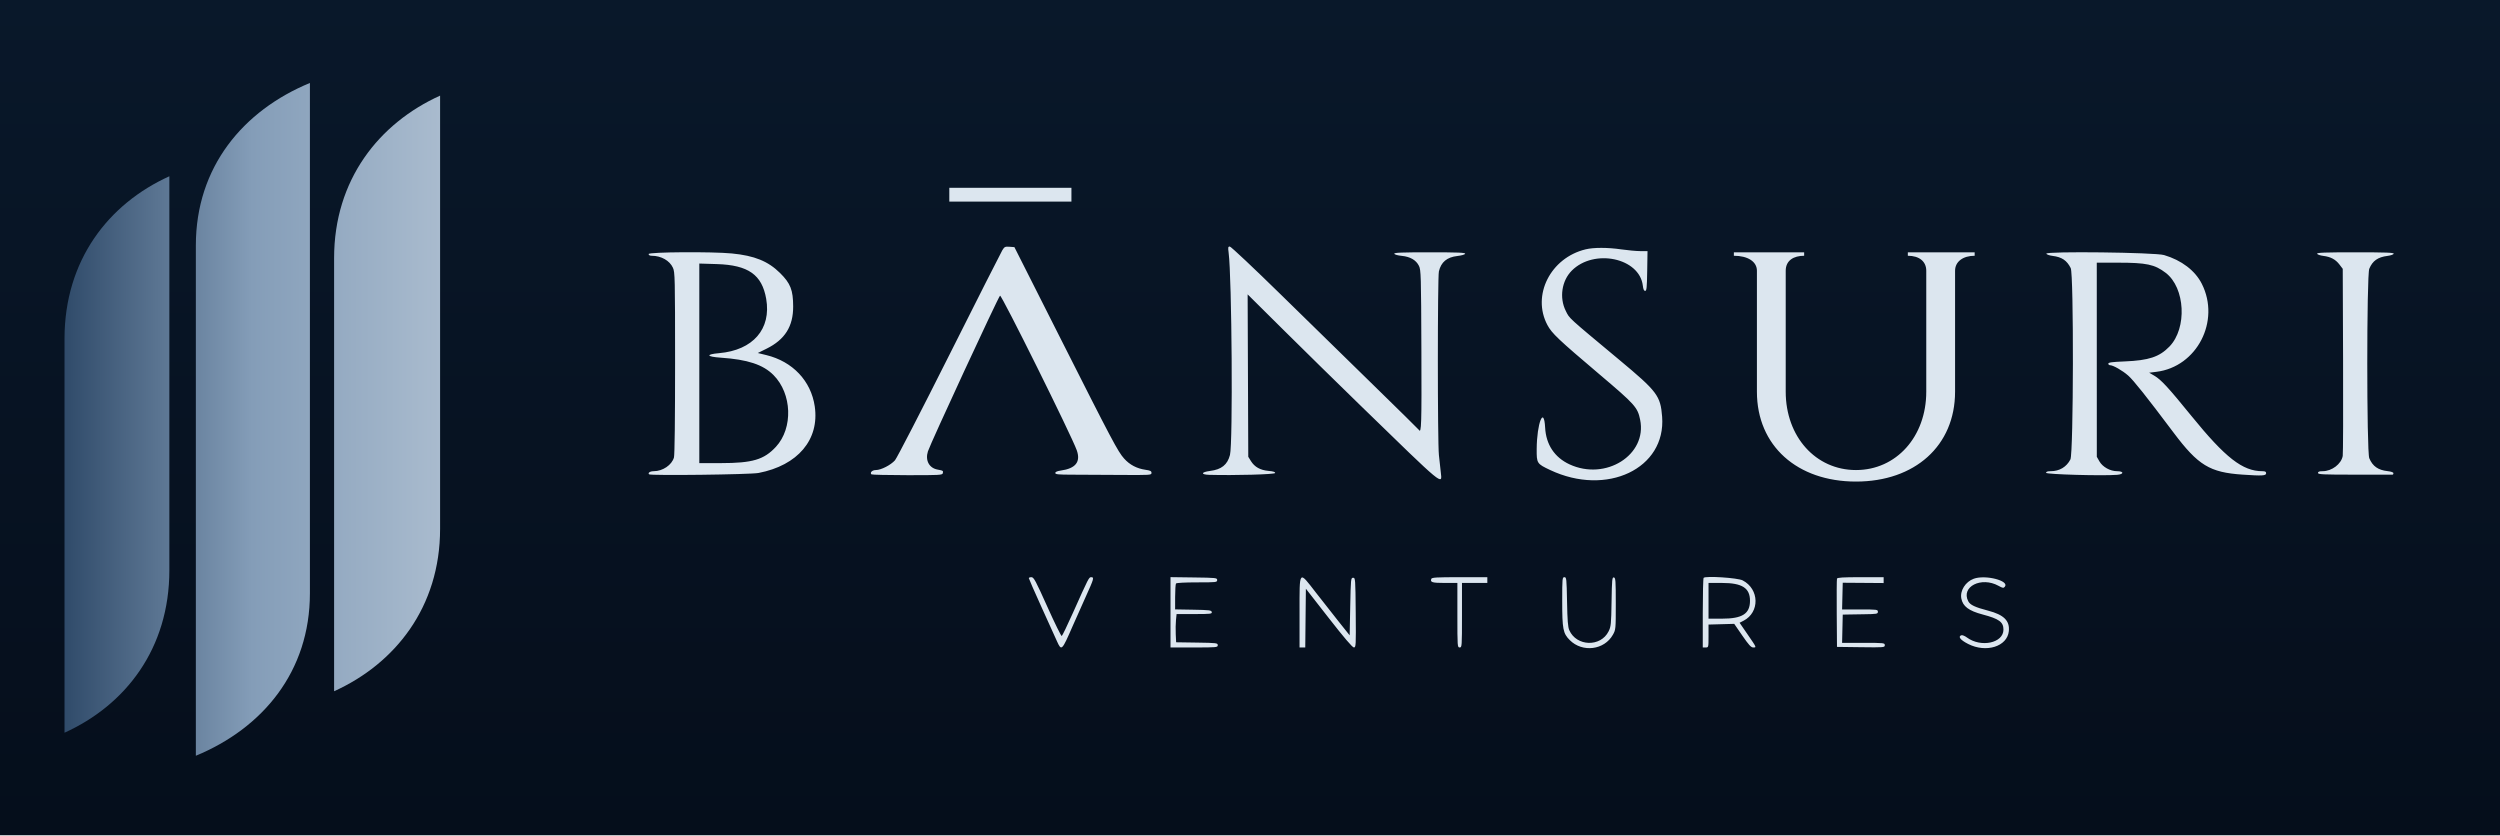
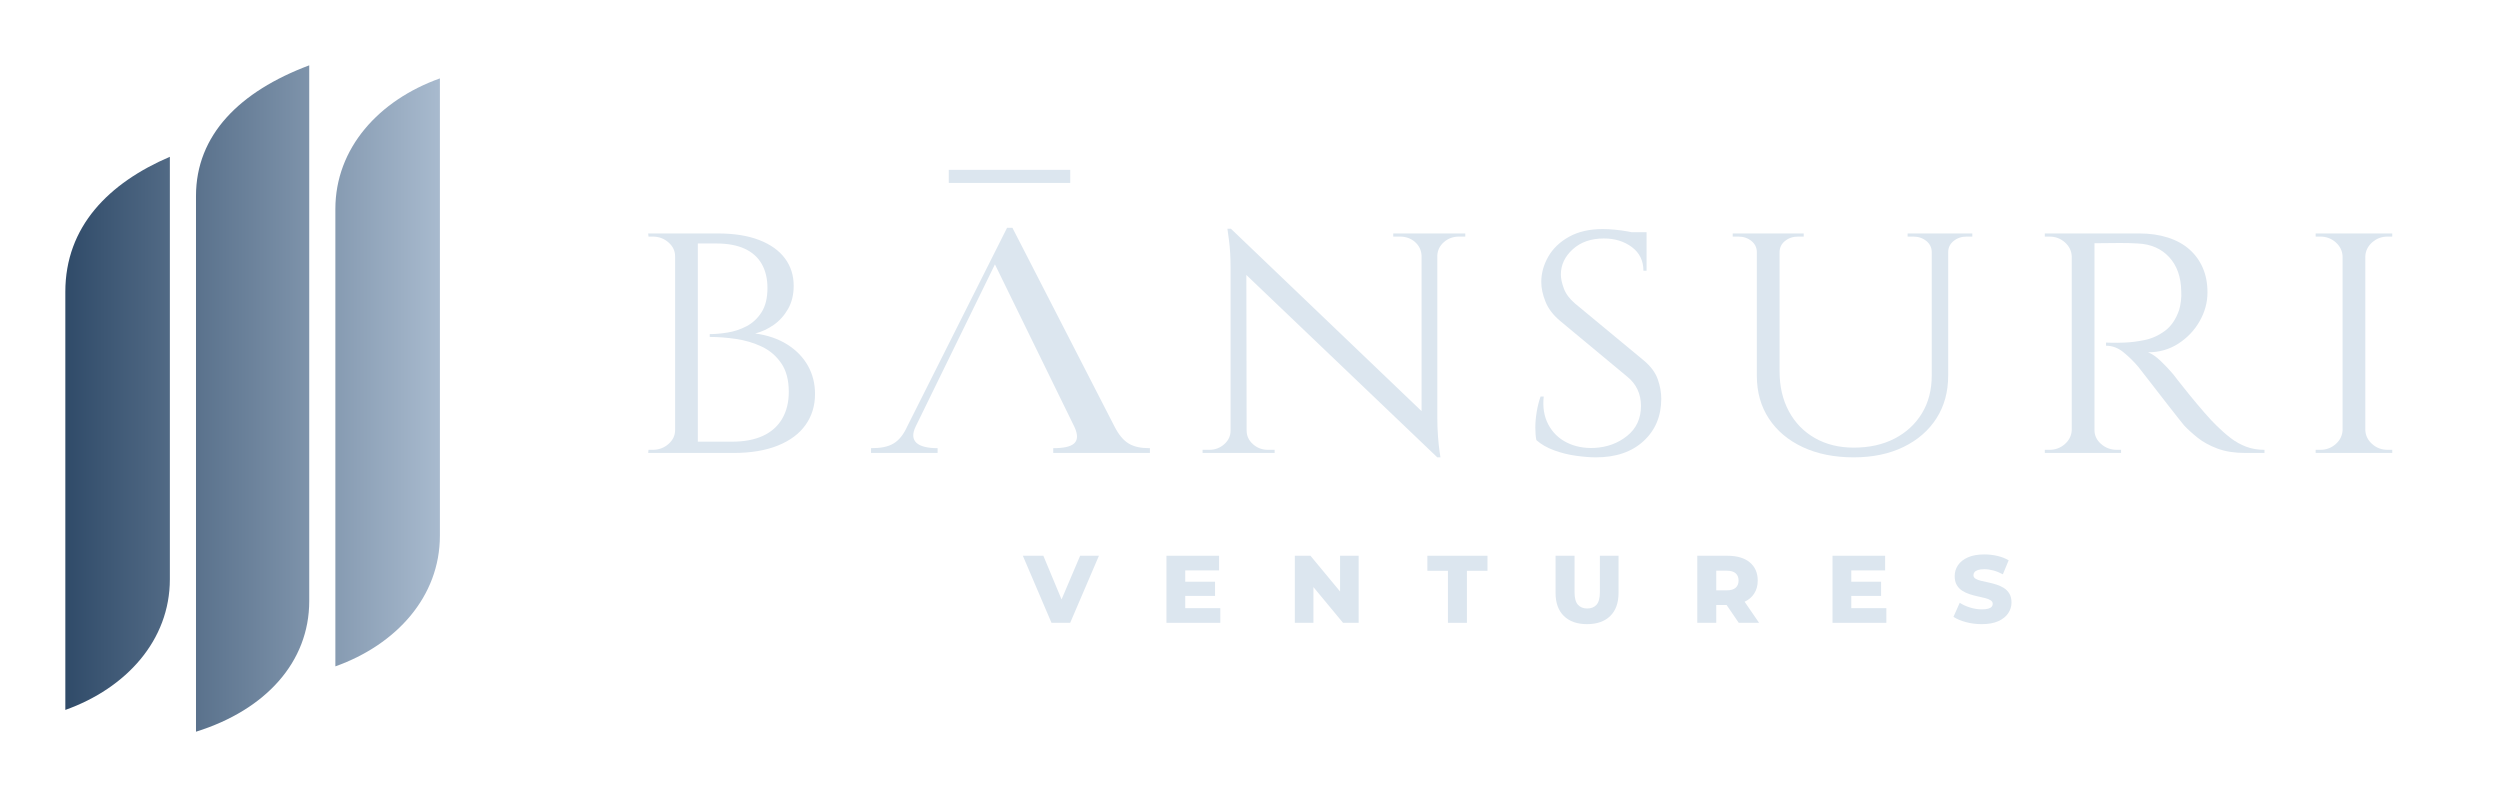
- <svg xmlns="http://www.w3.org/2000/svg" width="2170" height="725" viewBox="0 0 2170 725" role="img" aria-labelledby="title">
+ <svg xmlns="http://www.w3.org/2000/svg" viewBox="0 0 574 183" width="574" height="183" role="img" aria-labelledby="bansuri-title">
  <defs>
-     <linearGradient id="bg" x2="0%" y2="100%">
-       <stop stop-color="#09182a" />
-       <stop offset="1" stop-color="#050e1b" />
+     <linearGradient id="reedGrad" gradientUnits="userSpaceOnUse" x1="15" y1="0" x2="101" y2="0">
+       <stop offset="0" stop-color="#304B69" />
+       <stop offset="1" stop-color="#A8BACE" />
    </linearGradient>
-     <linearGradient id="blue" gradientUnits="userSpaceOnUse" x1="56.42" y1="0" x2="381.92" y2="0">
-       <stop stop-color="#304b6a" />
-       <stop offset=".5" stop-color="#849db8" />
-       <stop offset="1" stop-color="#a9bbce" />
+     <linearGradient id="bgGrad" x1="0" y1="0" x2="0" y2="1">
+       <stop offset="0" stop-color="#09182A" />
+       <stop offset="1" stop-color="#050E1B" />
    </linearGradient>
  </defs>
-   <rect width="2170" height="725" fill="url(#bg)" />
-   <g id="reeds" fill="url(#blue)">
-     <path d="M56 636 V294 C56 226 94 177 147 153 V495 C147 563 109 612 56 636 Z" />
-     <path d="M170 656 V213 C170 145 211 96 269 72 V515 C269 583 228 632 170 656 Z" />
-     <path d="M290 600 V224 C290 156 329 107 382 83 V459 C382 527 343 576 290 600 Z" />
+   <g id="reeds" fill="url(#reedGrad)">
+     <path d="M15 163 V67 C15 52 25 42 39 36 V133 C39 147 29 158 15 163 Z" />
+     <path d="M45 168 V45 C45 31 55 21 71 15 V138 C71 152 61 163 45 168 Z" />
+     <path d="M77 153 V48 C77 34 87 23 101 18 V123 C101 137 91 148 77 153 Z" />
  </g>
-   <g id="lettering">
-     <path d="M 824 169 L 824 175 877 175 L 930 175 930 169 L 930 163 877 163 L 824 163 824 169 M 870.020 217.193 C 868.910 219.012, 848.154 260.025, 823.897 308.333 C 799.640 356.642, 778.469 397.674, 776.852 399.516 C 773.216 403.657, 764.729 408, 760.272 408 C 757.090 408, 754.845 410.178, 756.412 411.745 C 756.774 412.107, 770.756 412.426, 787.482 412.452 C 815.621 412.496, 817.929 412.369, 818.353 410.751 C 818.898 408.673, 818.593 408.460, 813.862 407.607 C 806.492 406.279, 802.948 399.637, 805.425 391.796 C 807.576 384.988, 866.046 258.738, 868.025 256.629 C 869.199 255.378, 930.104 378.076, 934.617 390.784 C 938.209 400.897, 933.721 406.615, 920.750 408.450 C 917.596 408.897, 916 409.606, 916 410.561 C 916 411.745, 918.530 412.004, 930.250 412.022 C 938.087 412.035, 956.875 412.134, 972 412.242 C 998.695 412.434, 999.500 412.383, 999.500 410.484 C 999.500 408.887, 998.537 408.389, 994.260 407.773 C 986.735 406.690, 980.601 403.465, 975.739 398.035 C 970.297 391.957, 965.642 383.157, 919.119 291 L 880.500 214.500 876.270 214.193 C 872.415 213.914, 871.860 214.181, 870.020 217.193 M 1066.432 219.197 C 1069.267 240.567, 1070.235 384.802, 1067.612 394.916 C 1065.410 403.403, 1060.256 407.536, 1050.306 408.789 C 1042.471 409.776, 1042.058 411.951, 1049.667 412.161 C 1071.487 412.765, 1106.522 411.802, 1106.796 410.592 C 1107.004 409.673, 1105.308 409.124, 1101.071 408.740 C 1093.887 408.089, 1089.010 405.361, 1085.800 400.200 L 1083.500 396.500 1083.224 326.010 L 1082.947 255.519 1114.224 286.547 C 1131.426 303.612, 1161.475 333.106, 1181 352.089 C 1254.596 423.642, 1251.882 421.393, 1250.593 409.750 C 1250.213 406.313, 1249.482 399.675, 1248.969 395 C 1247.766 384.045, 1247.756 240.758, 1248.957 235.577 C 1250.827 227.516, 1255.975 223.216, 1264.957 222.213 C 1268.613 221.804, 1271.514 220.966, 1271.752 220.250 C 1272.078 219.268, 1265.488 219, 1241 219 C 1216.513 219, 1209.922 219.268, 1210.247 220.250 C 1210.485 220.971, 1213.213 221.748, 1216.696 222.086 C 1224.098 222.804, 1229.141 225.732, 1231.644 230.766 C 1233.390 234.280, 1233.516 238.615, 1233.770 304.250 C 1234.020 368.997, 1233.776 376.683, 1231.579 373.129 C 1231.283 372.649, 1213.819 355.448, 1192.770 334.903 C 1171.722 314.357, 1135.313 278.750, 1111.863 255.774 C 1088.412 232.798, 1068.442 214, 1067.484 214 C 1065.963 214, 1065.830 214.660, 1066.432 219.197 M 1376.272 216.437 C 1345.832 223.813, 1329.417 256.364, 1343.147 282.124 C 1347.005 289.363, 1352.492 294.561, 1388.293 324.893 C 1419.309 351.172, 1421.416 353.521, 1423.637 364.301 C 1429.923 394.804, 1393.746 417.648, 1362.299 403.033 C 1349.351 397.015, 1341.956 385.878, 1341.183 371.231 C 1340.154 351.708, 1333.974 367.355, 1333.848 389.805 C 1333.778 402.194, 1333.990 402.524, 1345.480 407.958 C 1394.685 431.230, 1446.199 406.724, 1442.725 361.698 C 1441.323 343.524, 1438.529 339.816, 1405.500 312.307 C 1360.147 274.533, 1362.497 276.682, 1359.083 269.850 C 1353.361 258.400, 1355.554 243.707, 1364.294 234.918 C 1383.621 215.485, 1423.203 223.867, 1425.979 247.979 C 1426.339 251.100, 1426.965 252.500, 1428 252.500 C 1429.265 252.500, 1429.543 249.795, 1429.774 235.250 L 1430.047 218 1423.774 217.968 C 1420.323 217.951, 1413 217.285, 1407.500 216.488 C 1395.439 214.740, 1383.355 214.721, 1376.272 216.437 M 563 220.500 C 563 221.468, 563.975 222.002, 565.750 222.006 C 573.891 222.022, 581.283 226.211, 584.095 232.401 C 585.859 236.286, 585.957 240.601, 585.972 315 C 585.983 363.504, 585.613 394.854, 585.004 397.044 C 583.179 403.614, 575.253 409, 567.410 409 C 564.299 409, 562.122 410.456, 563.369 411.702 C 564.647 412.980, 651.260 411.917, 658.425 410.535 C 692.511 403.963, 711.408 381.589, 707.209 352.777 C 703.983 330.646, 688.066 313.786, 665.134 308.210 L 657.768 306.419 665.336 302.679 C 681.316 294.781, 688.521 283.357, 688.468 266 C 688.425 251.727, 686.161 245.951, 677.091 236.980 C 666.713 226.713, 654.878 221.909, 635.260 220.001 C 618.089 218.331, 563 218.711, 563 220.500 M 1505 219 H1566 V222 C1557 222 1550 226 1550 235 V340 C1550 379 1576 408 1611 408 C1646 408 1672 379 1672 340 V235 C1672 227 1666 222 1656 222 V219 H1714 V222 C1704 222 1697 227 1697 235 V340 C1697 387 1662 418 1611 418 C1560 418 1525 387 1525 340 V235 C1525 227 1517 222 1505 222 Z M 1776.228 220.189 C 1776.468 220.910, 1778.892 221.777, 1781.620 222.115 C 1789.701 223.118, 1793.984 225.994, 1797.379 232.700 C 1800.079 238.031, 1799.823 393.467, 1797.106 398.790 C 1793.778 405.312, 1787.610 409, 1780.032 409 C 1777.232 409, 1776 409.430, 1776 410.408 C 1776 411.781, 1825.066 413.167, 1837.660 412.149 C 1843.699 411.661, 1843.697 409, 1837.657 409 C 1831.636 409, 1825.062 405.338, 1822.266 400.425 L 1820.033 396.500 1820.016 312.250 L 1820 228 1838.316 228 C 1863.166 228, 1870.204 229.495, 1879.821 236.817 C 1896.787 249.735, 1898.568 284.839, 1883.067 300.811 C 1874.340 309.805, 1865.161 312.855, 1844.250 313.710 C 1833.225 314.162, 1830 314.600, 1830 315.647 C 1830 316.391, 1830.690 317, 1831.533 317 C 1834.207 317, 1842.329 321.641, 1847.251 325.981 C 1851.929 330.107, 1862.969 343.984, 1886.670 375.528 C 1908.020 403.943, 1918.022 410.037, 1946.500 411.976 C 1963.846 413.157, 1966.993 412.969, 1966.997 410.750 C 1966.999 409.437, 1966.178 409, 1963.710 409 C 1946.595 409, 1931.648 397.354, 1902.135 361.021 C 1882.026 336.265, 1875.893 329.611, 1870 326.151 L 1865.500 323.509 1871.770 322.732 C 1906.987 318.369, 1927.482 278.651, 1911.181 246.359 C 1905.380 234.866, 1893.605 225.893, 1878.433 221.402 C 1870.540 219.065, 1775.480 217.937, 1776.228 220.189 M 2011.248 220.250 C 2011.477 220.938, 2013.894 221.777, 2016.620 222.115 C 2023.093 222.918, 2027.249 225.148, 2030.698 229.671 L 2033.500 233.344 2033.791 312.922 C 2033.951 356.690, 2033.816 393.972, 2033.491 395.771 C 2032.226 402.786, 2024.024 409, 2016.032 409 C 2013.115 409, 2012 409.415, 2012 410.500 C 2012 411.802, 2016.222 412, 2044 412 C 2061.600 412, 2076.338 412, 2076.750 412 C 2077.162 412, 2077.500 411.438, 2077.500 410.750 C 2077.500 409.989, 2075.543 409.287, 2072.500 408.956 C 2064.229 408.055, 2059.441 404.692, 2056.538 397.746 C 2054.216 392.188, 2054.216 238.812, 2056.538 233.254 C 2059.417 226.363, 2063.976 223.158, 2072.380 222.115 C 2075.106 221.777, 2077.523 220.938, 2077.752 220.250 C 2078.078 219.267, 2070.988 219, 2044.500 219 C 2018.012 219, 2010.922 219.267, 2011.248 220.250 M 607 315.378 L 607 402 625.750 401.985 C 653.154 401.964, 663.156 398.999, 673.493 387.834 C 688.555 371.566, 687.515 341.673, 671.325 325.483 C 662.306 316.463, 648.882 312.043, 625.750 310.474 C 613.083 309.616, 612.273 307.583, 624.183 306.544 C 653.644 303.975, 669.609 285.548, 665.052 259.375 C 661.408 238.450, 649.513 230.072, 622.250 229.228 L 607 228.757 607 315.378 M 893 501.822 C 893 502.274, 897.980 513.636, 904.068 527.072 C 910.155 540.507, 916.205 553.862, 917.512 556.750 C 921.370 565.270, 921.700 564.947, 931.038 543.500 C 933.672 537.450, 938.790 525.975, 942.410 518 C 949.554 502.263, 949.909 501, 947.184 501 C 945.177 501, 944.997 501.350, 931.254 532.065 C 926.439 542.825, 922.093 551.825, 921.596 552.065 C 921.100 552.304, 915.494 540.913, 909.139 526.750 C 898.900 503.932, 897.324 501, 895.292 501 C 894.032 501, 893 501.370, 893 501.822 M 1016 531.479 L 1016 562 1036.500 562 C 1056.255 562, 1057 561.928, 1057 560.023 C 1057 558.136, 1056.173 558.033, 1038.940 557.773 L 1020.880 557.500 1020.545 550.500 C 1020.361 546.650, 1020.450 541.138, 1020.743 538.250 L 1021.275 533 1036.711 533 C 1050.873 533, 1052.119 532.856, 1051.811 531.250 C 1051.510 529.686, 1049.802 529.471, 1035.737 529.225 L 1020 528.949 1020.015 518.225 C 1020.024 512.326, 1020.361 507.050, 1020.765 506.500 C 1021.207 505.899, 1028.490 505.500, 1039 505.500 C 1055.833 505.500, 1056.500 505.424, 1056.500 503.500 C 1056.500 501.575, 1055.743 501.490, 1036.250 501.229 L 1016 500.959 1016 531.479 M 1128 531.500 L 1128 562 1130.483 562 L 1132.966 562 1133.233 536.505 L 1133.500 511.010 1153.397 536.505 C 1166.759 553.626, 1173.908 562, 1175.162 562 C 1176.950 562, 1177.018 560.712, 1176.765 531.750 C 1176.507 502.255, 1176.450 501.500, 1174.500 501.500 C 1172.567 501.500, 1172.483 502.333, 1172 526.481 L 1171.500 551.462 1161.938 539.481 C 1156.679 532.892, 1147.754 521.538, 1142.105 514.250 C 1127.256 495.094, 1128 494.185, 1128 531.500 M 1242.380 502.452 C 1241.240 505.422, 1243.144 506, 1254.059 506 L 1265 506 1265 534 C 1265 561.333, 1265.048 562, 1267 562 C 1268.952 562, 1269 561.333, 1269 534 L 1269 506 1280 506 L 1291 506 1291 503.500 L 1291 501 1266.969 501 C 1246.882 501, 1242.846 501.238, 1242.380 502.452 M 1356 521.557 C 1356 546.157, 1356.694 549.747, 1362.591 555.644 C 1373.579 566.632, 1392.537 564.256, 1400 550.956 C 1402.460 546.571, 1402.500 546.144, 1402.500 524.016 C 1402.500 503.846, 1402.329 501.500, 1400.837 501.210 C 1399.336 500.918, 1399.140 502.968, 1398.837 522.193 C 1398.526 541.860, 1398.328 543.846, 1396.265 548 C 1389.405 561.811, 1368.423 561.206, 1362.147 547.016 C 1360.950 544.307, 1360.502 538.623, 1360.197 522.250 C 1359.823 502.176, 1359.696 501, 1357.901 501 C 1356.095 501, 1356 502.025, 1356 521.557 M 1478.750 501.561 C 1478.338 501.986, 1478 515.758, 1478 532.167 L 1478 562 1480.500 562 C 1482.999 562, 1483 561.996, 1483 552.062 L 1483 542.125 1494.155 541.812 L 1505.310 541.500 1512.363 551.750 C 1517.845 559.718, 1519.926 562, 1521.708 562 C 1524.797 562, 1524.930 562.318, 1516.982 550.764 L 1509.964 540.562 1513.361 538.819 C 1527.620 531.504, 1527.196 511.322, 1512.624 503.777 C 1508.325 501.550, 1480.527 499.732, 1478.750 501.561 M 1594.504 502.250 C 1594.266 502.938, 1594.168 516.550, 1594.286 532.500 L 1594.500 561.500 1615.250 561.770 C 1635.492 562.034, 1636 561.991, 1636 560.020 C 1636 558.066, 1635.395 558, 1617.469 558 L 1598.938 558 1599.219 545.750 L 1599.500 533.500 1602.500 533.421 C 1604.150 533.378, 1611.013 533.265, 1617.750 533.171 C 1629.276 533.010, 1630 532.882, 1630 531 C 1630 529.086, 1629.333 529, 1614.468 529 L 1598.937 529 1599.218 517.410 L 1599.500 505.820 1617.250 505.950 L 1635 506.081 1635 503.541 L 1635 501 1614.969 501 C 1599.841 501, 1594.831 501.306, 1594.504 502.250 M 1713.247 502.332 C 1706.032 504.949, 1701.153 512.674, 1702.427 519.464 C 1703.713 526.319, 1708.895 530.206, 1721 533.397 C 1735.197 537.139, 1739 539.907, 1739 546.499 C 1739 558.176, 1719.420 562.348, 1707.201 553.274 C 1705.387 551.926, 1703.216 551.087, 1702.377 551.409 C 1699.301 552.589, 1701.642 555.548, 1708.357 558.966 C 1724.010 566.935, 1742.308 561.182, 1743.665 547.864 C 1744.586 538.821, 1739.352 533.616, 1725.774 530.073 C 1714.304 527.080, 1710.097 525.089, 1708.431 521.867 C 1701.925 509.284, 1719.742 500.210, 1734.706 508.484 C 1738.433 510.545, 1739.057 510.637, 1740.177 509.287 C 1744.471 504.112, 1723.366 498.662, 1713.247 502.332 M 1483 521.500 L 1483 537 1494.788 537 C 1512.339 537, 1518.994 532.735, 1518.998 521.484 C 1519.003 510.370, 1512.171 506, 1494.788 506 L 1483 506 1483 521.500" stroke="none" fill="#DCE6EF" fill-rule="evenodd" />
+   <g id="wordmark" fill="#DCE6EF" transform="translate(144 104) scale(1.115513 1)">
+     <path d="M11.016-50.400L18.648-50.400Q23.688-50.400 27.180-48.888Q30.672-47.376 32.472-44.676Q34.272-41.976 34.272-38.376Q34.272-35.352 33.120-33.084Q31.968-30.816 30.168-29.412Q28.368-28.008 26.352-27.432Q30.168-26.856 32.940-24.912Q35.712-22.968 37.188-20.052Q38.664-17.136 38.664-13.536Q38.664-9.504 36.720-6.444Q34.776-3.384 30.996-1.692Q27.216 0 21.888 0L13.896 0Q13.896 0 13.932-0.648Q13.968-1.296 13.968-1.944Q13.968-2.592 13.968-2.592L21.600-2.592Q25.344-2.592 27.936-3.924Q30.528-5.256 31.896-7.848Q33.264-10.440 33.264-14.040Q33.264-18.072 31.716-20.592Q30.168-23.112 27.720-24.408Q25.272-25.704 22.428-26.172Q19.584-26.640 16.992-26.640L16.992-27.288Q18.648-27.288 20.664-27.648Q22.680-28.008 24.552-29.088Q26.424-30.168 27.648-32.292Q28.872-34.416 28.872-37.872Q28.872-41.112 27.684-43.416Q26.496-45.720 24.156-46.908Q21.816-48.096 18.360-48.096L11.736-48.096Q11.736-48.168 11.556-48.708Q11.376-49.248 11.196-49.824Q11.016-50.400 11.016-50.400M9.864-50.400L14.544-50.400L14.544 0L9.864 0L9.864-50.400M9.864-5.256L10.080-5.256L10.080 0L4.320 0L4.392-0.720Q4.536-0.720 4.860-0.720Q5.184-0.720 5.256-0.720Q7.128-0.720 8.496-2.052Q9.864-3.384 9.864-5.256M10.080-50.400L10.080-45.144L9.864-45.144Q9.864-47.016 8.496-48.348Q7.128-49.680 5.256-49.680Q5.184-49.680 4.860-49.680Q4.536-49.680 4.392-49.680L4.320-50.400" />
+     <path transform="translate(49.192 0)" d="M 1 0 L 1 -1.1 C 5 -1.1 6.9 -2.3 8.5 -6.2 L 29 -51.7 L 30.1 -51.7 L 51.1 -6.1 C 52.9 -2.2 54.8 -1.1 58.4 -1.1 L 58.4 0 L 38.5 0 L 38.5 -1.1 C 42.7 -1.1 44.3 -2.4 42.9 -5.9 L 26.5 -43.3 L 10.2 -6.1 C 8.7 -2.7 10.6 -1.1 14.7 -1.1 L 14.7 0 Z" />
+     <path d="M 66.192 -65 H 91.192 V -62 H 66.192 Z" />
+     <path d="M124.912-43.560L124.264-51.480L166.096-6.840L166.744 1.008L124.912-43.560M124.192-5.112L124.408-5.112L124.408 0L118.432 0L118.432-0.720Q118.432-0.720 119.080-0.720Q119.728-0.720 119.800-0.720Q121.600-0.720 122.896-2.016Q124.192-3.312 124.192-5.112M127.288-5.112L127.504-5.112Q127.504-3.312 128.800-2.016Q130.096-0.720 131.896-0.720Q131.968-0.720 132.616-0.720Q133.264-0.720 133.264-0.720L133.264 0L127.288 0L127.288-5.112M123.544-51.480L124.264-51.480L127.432-47.448L127.504 0L124.192 0L124.192-42.480Q124.192-46.152 123.868-48.816Q123.544-51.480 123.544-51.480M163.504-50.400L166.744-50.400L166.744-8.208Q166.744-5.904 166.888-3.780Q167.032-1.656 167.212-0.324Q167.392 1.008 167.392 1.008L166.744 1.008L163.504-2.808L163.504-50.400M166.528-50.400L172.504-50.400L172.504-49.680Q172.504-49.680 171.856-49.680Q171.208-49.680 171.208-49.680Q169.408-49.680 168.112-48.420Q166.816-47.160 166.744-45.288L166.528-45.288L166.528-50.400M157.672-49.680L157.672-50.400L163.648-50.400L163.648-45.288L163.504-45.288Q163.432-47.160 162.172-48.420Q160.912-49.680 159.040-49.680Q159.040-49.680 158.392-49.680Q157.744-49.680 157.672-49.680" />
+     <path d="M200.816-51.408Q201.968-51.408 203.300-51.264Q204.632-51.120 205.892-50.868Q207.152-50.616 208.196-50.364Q209.240-50.112 209.816-49.824L209.816-41.832L209.168-41.832Q209.168-45.288 206.792-47.268Q204.416-49.248 201.032-49.248Q197.072-49.248 194.624-46.764Q192.176-44.280 192.176-40.968Q192.176-39.600 192.788-37.764Q193.400-35.928 195.056-34.344L209.240-21.240Q211.400-19.224 212.120-16.920Q212.840-14.616 212.840-12.456Q212.840-6.480 209.204-2.736Q205.568 1.008 199.376 1.008Q197.648 1.008 195.308 0.648Q192.968 0.288 190.772-0.612Q188.576-1.512 187.136-2.952Q186.920-4.104 186.920-5.832Q186.920-7.560 187.208-9.468Q187.496-11.376 188-12.960L188.648-12.960Q188.288-9.288 189.584-6.552Q190.880-3.816 193.364-2.412Q195.848-1.008 199.016-1.152Q202.976-1.368 205.820-3.924Q208.664-6.480 208.664-10.800Q208.664-12.888 207.944-14.580Q207.224-16.272 205.856-17.496L192.032-30.312Q189.872-32.328 189.008-34.740Q188.144-37.152 188.144-39.240Q188.144-42.264 189.584-45.072Q191.024-47.880 193.868-49.644Q196.712-51.408 200.816-51.408M204.344-50.688L209.816-50.688L209.816-49.176L204.344-49.176" />
+     <path d="M232.512-50.400L237.192-50.400L237.192-18.720Q237.192-13.536 239.100-9.576Q241.008-5.616 244.464-3.420Q247.920-1.224 252.456-1.224Q257.280-1.224 260.880-3.312Q264.480-5.400 266.496-9.108Q268.512-12.816 268.512-17.784L268.512-50.400L271.896-50.400L271.896-17.784Q271.896-12.168 269.484-7.956Q267.072-3.744 262.680-1.368Q258.288 1.008 252.456 1.008Q246.480 1.008 241.980-1.332Q237.480-3.672 234.996-7.884Q232.512-12.096 232.512-17.712L232.512-50.400M227.544-50.400L232.728-50.400L232.728-46.080L232.512-46.080Q232.512-47.664 231.396-48.672Q230.280-49.680 228.696-49.680Q228.696-49.680 228.120-49.680Q227.544-49.680 227.544-49.680L227.544-50.400M237.048-50.400L242.160-50.400L242.160-49.680Q242.160-49.680 241.584-49.680Q241.008-49.680 241.008-49.680Q239.424-49.680 238.308-48.672Q237.192-47.664 237.192-46.080L237.048-46.080L237.048-50.400M263.544-50.400L268.728-50.400L268.728-46.080L268.512-46.080Q268.512-47.664 267.396-48.672Q266.280-49.680 264.696-49.680Q264.696-49.680 264.120-49.680Q263.544-49.680 263.544-49.680L263.544-50.400M271.752-50.400L276.864-50.400L276.864-49.680Q276.864-49.680 276.288-49.680Q275.712-49.680 275.712-49.680Q274.128-49.680 273.012-48.672Q271.896-47.664 271.896-46.080L271.752-46.080" />
+     <path d="M301.072-50.400L311.224-50.400Q314.464-50.400 317.092-49.464Q319.720-48.528 321.520-46.764Q323.320-45 324.292-42.516Q325.264-40.032 325.264-36.864Q325.264-33.408 323.644-30.240Q322.024-27.072 319.252-25.092Q316.480-23.112 313.024-23.112Q314.248-22.608 315.688-21.060Q317.128-19.512 318.208-18.072Q318.208-18.072 319.180-16.668Q320.152-15.264 321.628-13.248Q323.104-11.232 324.616-9.288Q326.128-7.344 327.208-6.192Q328.648-4.608 330.088-3.384Q331.528-2.160 333.220-1.440Q334.912-0.720 337-0.720L337 0L333.040 0Q329.728 0 327.316-1.008Q324.904-2.016 323.248-3.492Q321.592-4.968 320.440-6.336Q320.224-6.624 319.252-7.992Q318.280-9.360 316.948-11.268Q315.616-13.176 314.320-15.048Q313.024-16.920 312.088-18.252Q311.152-19.584 311.008-19.800Q309.640-21.600 307.984-23.112Q306.328-24.624 304.384-24.624L304.384-25.344Q304.384-25.344 305.500-25.308Q306.616-25.272 308.200-25.344Q310.072-25.416 312.304-25.920Q314.536-26.424 316.480-28.008Q318.424-29.592 319.432-32.832Q319.648-33.624 319.792-34.812Q319.936-36 319.864-37.152Q319.792-42.048 317.380-44.964Q314.968-47.880 310.936-48.096Q308.920-48.240 306.796-48.204Q304.672-48.168 303.232-48.168Q301.792-48.168 301.792-48.168Q301.792-48.240 301.612-48.780Q301.432-49.320 301.252-49.860Q301.072-50.400 301.072-50.400M297.328-50.400L302.008-50.400L302.008 0L297.328 0L297.328-50.400M297.328-5.256L297.544-5.256L297.544 0L291.784 0L291.784-0.720Q291.784-0.720 292.252-0.720Q292.720-0.720 292.720-0.720Q294.592-0.720 295.924-2.052Q297.256-3.384 297.328-5.256M297.544-50.400L297.544-45.144L297.328-45.144Q297.256-47.016 295.924-48.348Q294.592-49.680 292.720-49.680Q292.720-49.680 292.252-49.680Q291.784-49.680 291.784-49.680L291.784-50.400L297.544-50.400M301.792 0L301.792-5.256L302.008-5.256Q302.008-3.384 303.376-2.052Q304.744-0.720 306.616-0.720Q306.616-0.720 307.048-0.720Q307.480-0.720 307.480-0.720L307.480 0" />
+     <path d="M353.072-50.400L357.752-50.400L357.752 0L353.072 0L353.072-50.400M353.072-5.256L353.288-5.256L353.288 0L347.528 0L347.528-0.720Q347.528-0.720 347.996-0.720Q348.464-0.720 348.464-0.720Q350.336-0.720 351.668-2.052Q353-3.384 353.072-5.256M353.288-50.400L353.288-45.144L353.072-45.144Q353-47.016 351.668-48.348Q350.336-49.680 348.464-49.680Q348.464-49.680 347.996-49.680Q347.528-49.680 347.528-49.680L347.528-50.400L353.288-50.400M357.536 0L357.536-5.256L357.752-5.256Q357.824-3.384 359.156-2.052Q360.488-0.720 362.360-0.720Q362.360-0.720 362.792-0.720Q363.224-0.720 363.296-0.720L363.296 0L357.536 0M357.752-45.144L357.536-45.144L357.536-50.400L363.296-50.400L363.296-49.680Q363.224-49.680 362.792-49.680Q362.360-49.680 362.360-49.680Q360.488-49.680 359.156-48.348Q357.824-47.016 357.752-45.144" />
+   </g>
+   <g id="ventures" fill="#DCE6EF" transform="translate(236.209 143)">
+     <path d="M5.214 0 -1.364 -15.4H3.344L7.524 -5.368L11.792 -15.4H16.104L9.504 0Z" />
+     <path d="M31.61 0V-15.4H43.688V-12.034H35.922V-9.438H42.764V-6.182H35.922V-3.366H43.974V0Z" />
+     <path d="M61.086 0V-15.4H64.672L71.47 -7.194V-15.4H75.738V0H72.152L65.354 -8.206V0Z" />
+     <path d="M96.236 0V-11.947H91.515V-15.4H105.317V-11.947H100.596V0Z" />
+     <path d="M128.178 0.304Q124.773 0.304 122.861 -1.562Q120.949 -3.428 120.949 -6.855V-15.4H125.308V-6.988Q125.308 -5.01 126.083 -4.15Q126.857 -3.29 128.215 -3.29Q129.588 -3.29 130.355 -4.15Q131.122 -5.01 131.122 -6.988V-15.4H135.407V-6.855Q135.407 -3.428 133.495 -1.562Q131.583 0.304 128.178 0.304Z" />
+     <path d="M153.485 0V-15.4H160.371Q163.737 -15.4 165.552 -13.871Q167.367 -12.342 167.367 -9.702Q167.367 -7.964 166.531 -6.688Q165.761 -5.5 164.353 -4.84L167.675 0H163.011L160.217 -4.092H157.841V0ZM157.841 -7.458H160.261Q161.625 -7.458 162.296 -8.052Q162.967 -8.646 162.967 -9.702Q162.967 -10.78 162.296 -11.374Q161.625 -11.968 160.261 -11.968H157.841Z" />
+     <path d="M184.534 0V-15.4H196.612V-12.034H188.846V-9.438H195.688V-6.182H188.846V-3.366H196.898V0Z" />
+     <path d="M218.795 0.304Q216.906 0.304 215.157 -0.163Q213.408 -0.63 212.31 -1.375L213.743 -4.6Q214.782 -3.927 216.138 -3.508Q217.494 -3.089 218.825 -3.089Q219.737 -3.089 220.278 -3.246Q220.82 -3.403 221.073 -3.686Q221.325 -3.968 221.325 -4.342Q221.325 -4.862 220.85 -5.169Q220.374 -5.476 219.598 -5.675Q218.822 -5.874 217.893 -6.071Q216.963 -6.268 216.026 -6.573Q215.089 -6.878 214.313 -7.373Q213.537 -7.869 213.062 -8.681Q212.586 -9.492 212.586 -10.724Q212.586 -12.092 213.341 -13.222Q214.096 -14.351 215.613 -15.028Q217.129 -15.704 219.41 -15.704Q220.91 -15.704 222.374 -15.367Q223.837 -15.031 224.979 -14.355L223.649 -11.14Q222.546 -11.732 221.469 -12.021Q220.392 -12.311 219.373 -12.311Q218.474 -12.311 217.925 -12.124Q217.376 -11.938 217.134 -11.629Q216.893 -11.32 216.893 -10.94Q216.893 -10.435 217.368 -10.136Q217.844 -9.836 218.62 -9.648Q219.396 -9.46 220.333 -9.267Q221.27 -9.074 222.199 -8.773Q223.129 -8.472 223.905 -7.979Q224.681 -7.487 225.156 -6.683Q225.632 -5.879 225.632 -4.669Q225.632 -3.323 224.873 -2.194Q224.115 -1.064 222.603 -0.38Q221.09 0.304 218.795 0.304Z" />
  </g>
</svg>
